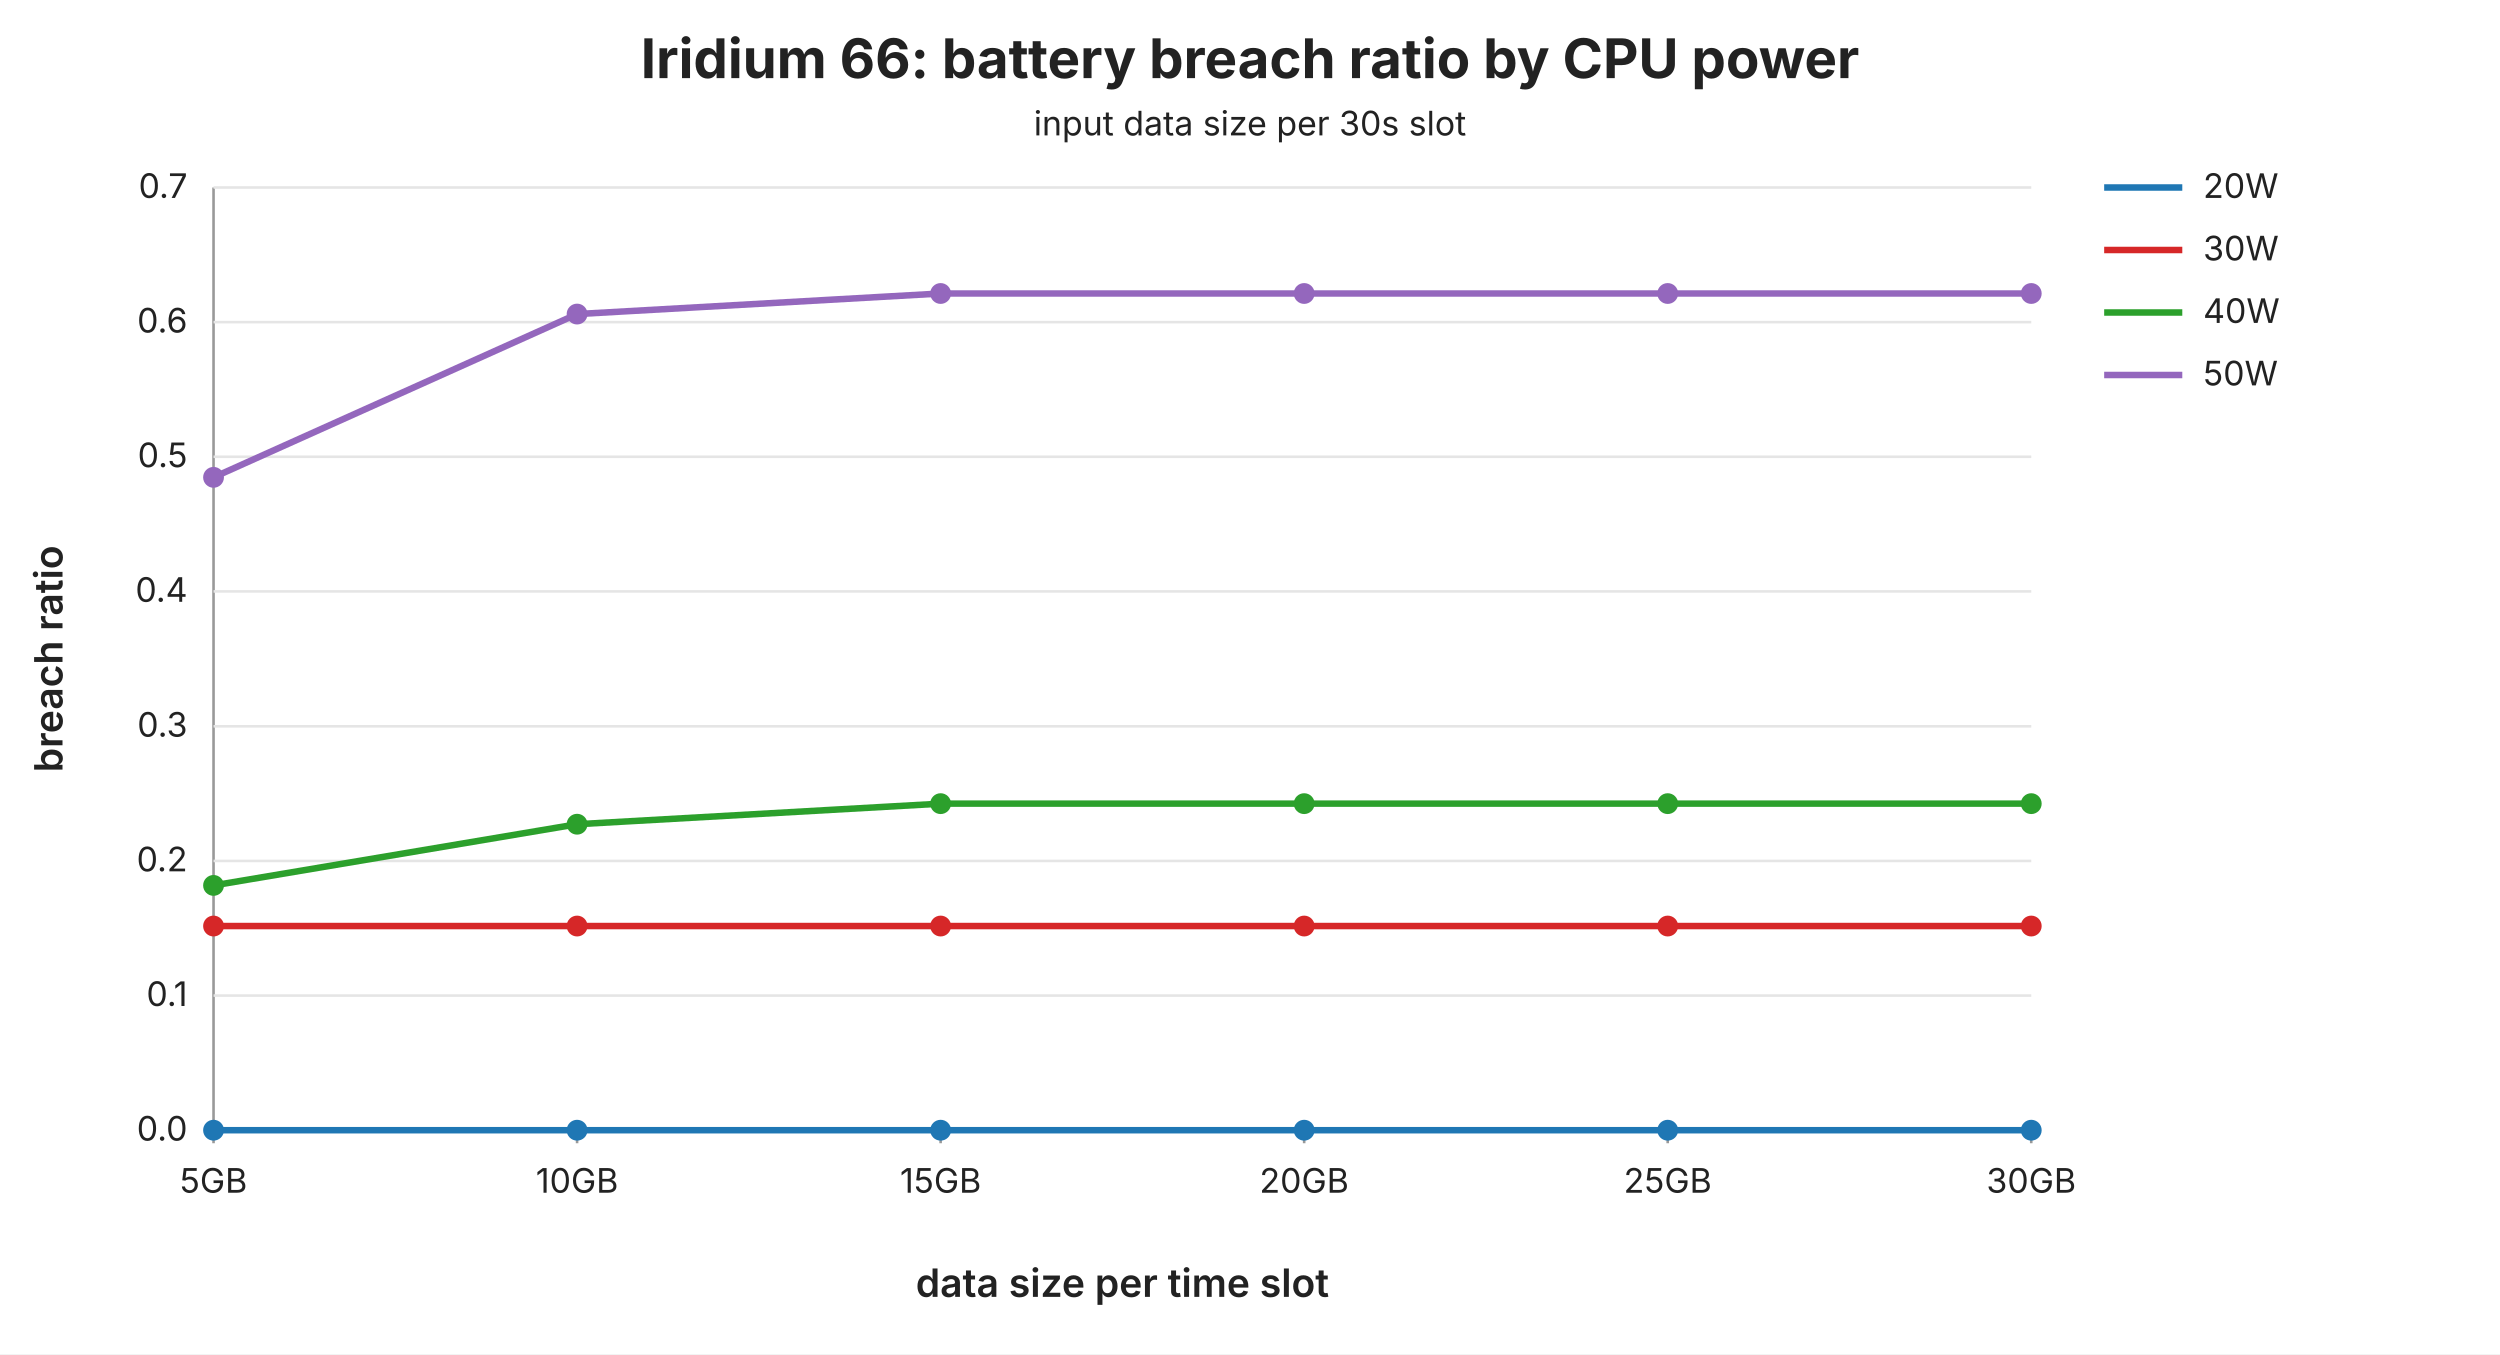
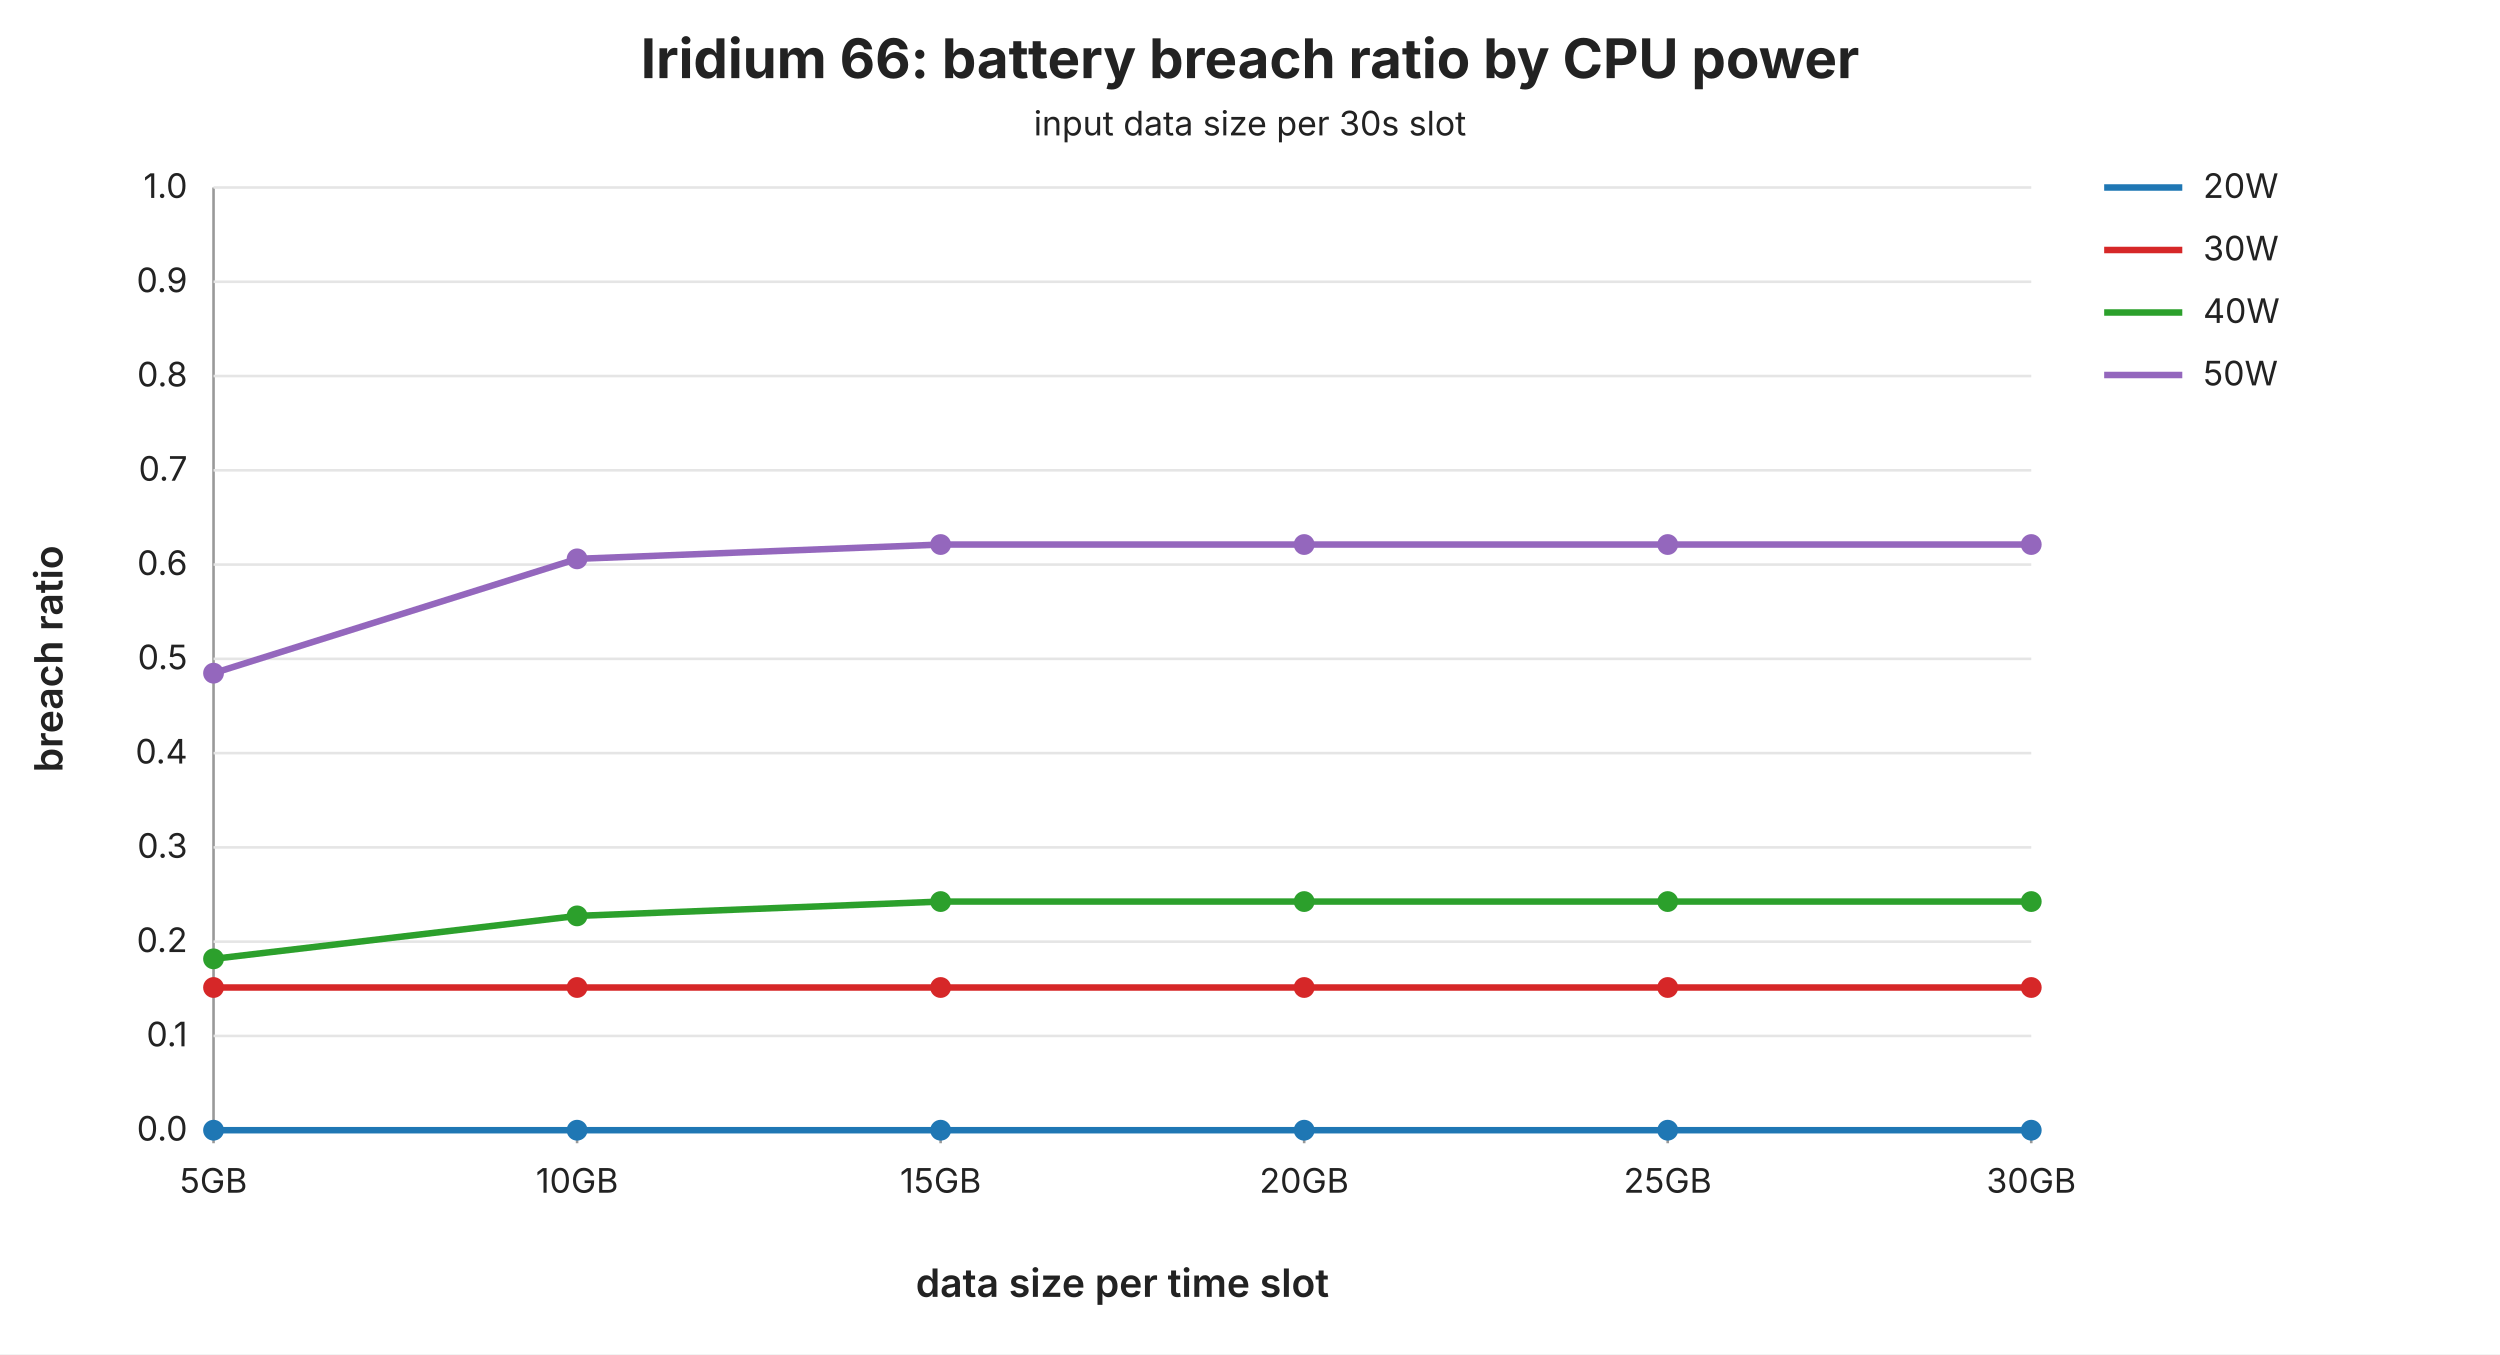
<svg xmlns="http://www.w3.org/2000/svg" width="960" height="520" viewBox="0 0 960 520">
  <style>text { font-family: -apple-system, BlinkMacSystemFont, "Segoe UI", sans-serif; fill: #222; font-size: 13px; } .title { font-size: 21px; font-weight: 700; } .label { font-size: 15px; font-weight: 600; }</style>
  <rect width="100%" height="100%" fill="white" />
  <text class="title" x="480.0" y="30" text-anchor="middle">Iridium 66: battery breach ratio by CPU power</text>
  <text x="480.0" y="52" text-anchor="middle" fill="#666">input data size per 30s slot</text>
  <line x1="82" y1="434" x2="780" y2="434" stroke="#999" />
  <line x1="82" y1="72" x2="82" y2="434" stroke="#999" />
  <line x1="82" y1="434.0" x2="780" y2="434.0" stroke="#e5e5e5" />
  <text x="72" y="438.0" text-anchor="end">0.0</text>
-   <line x1="82" y1="382.3" x2="780" y2="382.3" stroke="#e5e5e5" />
-   <text x="72" y="386.3" text-anchor="end">0.1</text>
-   <line x1="82" y1="330.6" x2="780" y2="330.6" stroke="#e5e5e5" />
-   <text x="72" y="334.6" text-anchor="end">0.2</text>
-   <line x1="82" y1="278.9" x2="780" y2="278.9" stroke="#e5e5e5" />
-   <text x="72" y="282.9" text-anchor="end">0.3</text>
-   <line x1="82" y1="227.1" x2="780" y2="227.1" stroke="#e5e5e5" />
-   <text x="72" y="231.1" text-anchor="end">0.4</text>
-   <line x1="82" y1="175.4" x2="780" y2="175.4" stroke="#e5e5e5" />
-   <text x="72" y="179.4" text-anchor="end">0.5</text>
-   <line x1="82" y1="123.7" x2="780" y2="123.7" stroke="#e5e5e5" />
-   <text x="72" y="127.7" text-anchor="end">0.6</text>
+   <line x1="82" y1="397.8" x2="780" y2="397.8" stroke="#e5e5e5" />
+   <text x="72" y="401.8" text-anchor="end">0.1</text>
+   <line x1="82" y1="361.6" x2="780" y2="361.6" stroke="#e5e5e5" />
+   <text x="72" y="365.6" text-anchor="end">0.2</text>
+   <line x1="82" y1="325.4" x2="780" y2="325.4" stroke="#e5e5e5" />
+   <text x="72" y="329.4" text-anchor="end">0.3</text>
+   <line x1="82" y1="289.2" x2="780" y2="289.2" stroke="#e5e5e5" />
+   <text x="72" y="293.2" text-anchor="end">0.4</text>
+   <line x1="82" y1="253.0" x2="780" y2="253.0" stroke="#e5e5e5" />
+   <text x="72" y="257.0" text-anchor="end">0.5</text>
+   <line x1="82" y1="216.8" x2="780" y2="216.8" stroke="#e5e5e5" />
+   <text x="72" y="220.8" text-anchor="end">0.6</text>
+   <line x1="82" y1="180.6" x2="780" y2="180.6" stroke="#e5e5e5" />
+   <text x="72" y="184.6" text-anchor="end">0.7</text>
+   <line x1="82" y1="144.4" x2="780" y2="144.4" stroke="#e5e5e5" />
+   <text x="72" y="148.4" text-anchor="end">0.8</text>
+   <line x1="82" y1="108.2" x2="780" y2="108.2" stroke="#e5e5e5" />
+   <text x="72" y="112.2" text-anchor="end">0.9</text>
  <line x1="82" y1="72.0" x2="780" y2="72.0" stroke="#e5e5e5" />
-   <text x="72" y="76.0" text-anchor="end">0.7</text>
+   <text x="72" y="76.0" text-anchor="end">1.0</text>
  <line x1="82.0" y1="434" x2="82.0" y2="439" stroke="#999" />
  <text x="82.0" y="458" text-anchor="middle">5GB</text>
  <line x1="221.6" y1="434" x2="221.6" y2="439" stroke="#999" />
  <text x="221.6" y="458" text-anchor="middle">10GB</text>
  <line x1="361.2" y1="434" x2="361.2" y2="439" stroke="#999" />
  <text x="361.2" y="458" text-anchor="middle">15GB</text>
  <line x1="500.8" y1="434" x2="500.8" y2="439" stroke="#999" />
  <text x="500.8" y="458" text-anchor="middle">20GB</text>
  <line x1="640.4" y1="434" x2="640.4" y2="439" stroke="#999" />
  <text x="640.4" y="458" text-anchor="middle">25GB</text>
  <line x1="780.0" y1="434" x2="780.0" y2="439" stroke="#999" />
  <text x="780.0" y="458" text-anchor="middle">30GB</text>
  <polyline points="82.0,434.0 221.6,434.0 361.2,434.0 500.8,434.0 640.4,434.0 780.0,434.0" fill="none" stroke="#1f77b4" stroke-width="2.5" />
  <circle cx="82.0" cy="434.0" r="4" fill="#1f77b4" />
  <circle cx="221.6" cy="434.0" r="4" fill="#1f77b4" />
  <circle cx="361.2" cy="434.0" r="4" fill="#1f77b4" />
  <circle cx="500.8" cy="434.0" r="4" fill="#1f77b4" />
  <circle cx="640.4" cy="434.0" r="4" fill="#1f77b4" />
  <circle cx="780.0" cy="434.0" r="4" fill="#1f77b4" />
  <line x1="808" y1="72" x2="838" y2="72" stroke="#1f77b4" stroke-width="2.5" />
  <text x="846" y="76">20W</text>
-   <polyline points="82.0,355.6 221.6,355.6 361.2,355.6 500.8,355.6 640.4,355.6 780.0,355.6" fill="none" stroke="#d62728" stroke-width="2.5" />
-   <circle cx="82.0" cy="355.6" r="4" fill="#d62728" />
-   <circle cx="221.6" cy="355.6" r="4" fill="#d62728" />
-   <circle cx="361.2" cy="355.6" r="4" fill="#d62728" />
-   <circle cx="500.8" cy="355.6" r="4" fill="#d62728" />
-   <circle cx="640.4" cy="355.6" r="4" fill="#d62728" />
-   <circle cx="780.0" cy="355.6" r="4" fill="#d62728" />
+   <polyline points="82.0,379.2 221.6,379.2 361.2,379.2 500.8,379.2 640.4,379.2 780.0,379.2" fill="none" stroke="#d62728" stroke-width="2.5" />
+   <circle cx="82.0" cy="379.2" r="4" fill="#d62728" />
+   <circle cx="221.6" cy="379.2" r="4" fill="#d62728" />
+   <circle cx="361.2" cy="379.2" r="4" fill="#d62728" />
+   <circle cx="500.8" cy="379.2" r="4" fill="#d62728" />
+   <circle cx="640.4" cy="379.2" r="4" fill="#d62728" />
+   <circle cx="780.0" cy="379.2" r="4" fill="#d62728" />
  <line x1="808" y1="96" x2="838" y2="96" stroke="#d62728" stroke-width="2.5" />
  <text x="846" y="100">30W</text>
-   <polyline points="82.0,340.0 221.6,316.5 361.2,308.6 500.8,308.6 640.4,308.6 780.0,308.6" fill="none" stroke="#2ca02c" stroke-width="2.5" />
-   <circle cx="82.0" cy="340.0" r="4" fill="#2ca02c" />
-   <circle cx="221.6" cy="316.5" r="4" fill="#2ca02c" />
-   <circle cx="361.2" cy="308.6" r="4" fill="#2ca02c" />
-   <circle cx="500.8" cy="308.6" r="4" fill="#2ca02c" />
-   <circle cx="640.4" cy="308.6" r="4" fill="#2ca02c" />
-   <circle cx="780.0" cy="308.6" r="4" fill="#2ca02c" />
+   <polyline points="82.0,368.2 221.6,351.7 361.2,346.2 500.8,346.2 640.4,346.2 780.0,346.2" fill="none" stroke="#2ca02c" stroke-width="2.5" />
+   <circle cx="82.0" cy="368.2" r="4" fill="#2ca02c" />
+   <circle cx="221.6" cy="351.7" r="4" fill="#2ca02c" />
+   <circle cx="361.2" cy="346.2" r="4" fill="#2ca02c" />
+   <circle cx="500.8" cy="346.2" r="4" fill="#2ca02c" />
+   <circle cx="640.4" cy="346.2" r="4" fill="#2ca02c" />
+   <circle cx="780.0" cy="346.2" r="4" fill="#2ca02c" />
  <line x1="808" y1="120" x2="838" y2="120" stroke="#2ca02c" stroke-width="2.5" />
  <text x="846" y="124">40W</text>
-   <polyline points="82.0,183.3 221.6,120.6 361.2,112.7 500.8,112.7 640.4,112.7 780.0,112.7" fill="none" stroke="#9467bd" stroke-width="2.5" />
-   <circle cx="82.0" cy="183.3" r="4" fill="#9467bd" />
-   <circle cx="221.6" cy="120.6" r="4" fill="#9467bd" />
-   <circle cx="361.2" cy="112.7" r="4" fill="#9467bd" />
-   <circle cx="500.8" cy="112.7" r="4" fill="#9467bd" />
-   <circle cx="640.4" cy="112.7" r="4" fill="#9467bd" />
-   <circle cx="780.0" cy="112.7" r="4" fill="#9467bd" />
+   <polyline points="82.0,258.5 221.6,214.6 361.2,209.1 500.8,209.1 640.4,209.1 780.0,209.1" fill="none" stroke="#9467bd" stroke-width="2.5" />
+   <circle cx="82.0" cy="258.5" r="4" fill="#9467bd" />
+   <circle cx="221.6" cy="214.6" r="4" fill="#9467bd" />
+   <circle cx="361.2" cy="209.1" r="4" fill="#9467bd" />
+   <circle cx="500.8" cy="209.1" r="4" fill="#9467bd" />
+   <circle cx="640.4" cy="209.1" r="4" fill="#9467bd" />
+   <circle cx="780.0" cy="209.1" r="4" fill="#9467bd" />
  <line x1="808" y1="144" x2="838" y2="144" stroke="#9467bd" stroke-width="2.5" />
  <text x="846" y="148">50W</text>
  <text class="label" x="431.0" y="498" text-anchor="middle">data size per time slot</text>
  <text class="label" transform="translate(24 253.0) rotate(-90)" text-anchor="middle">breach ratio</text>
</svg>
